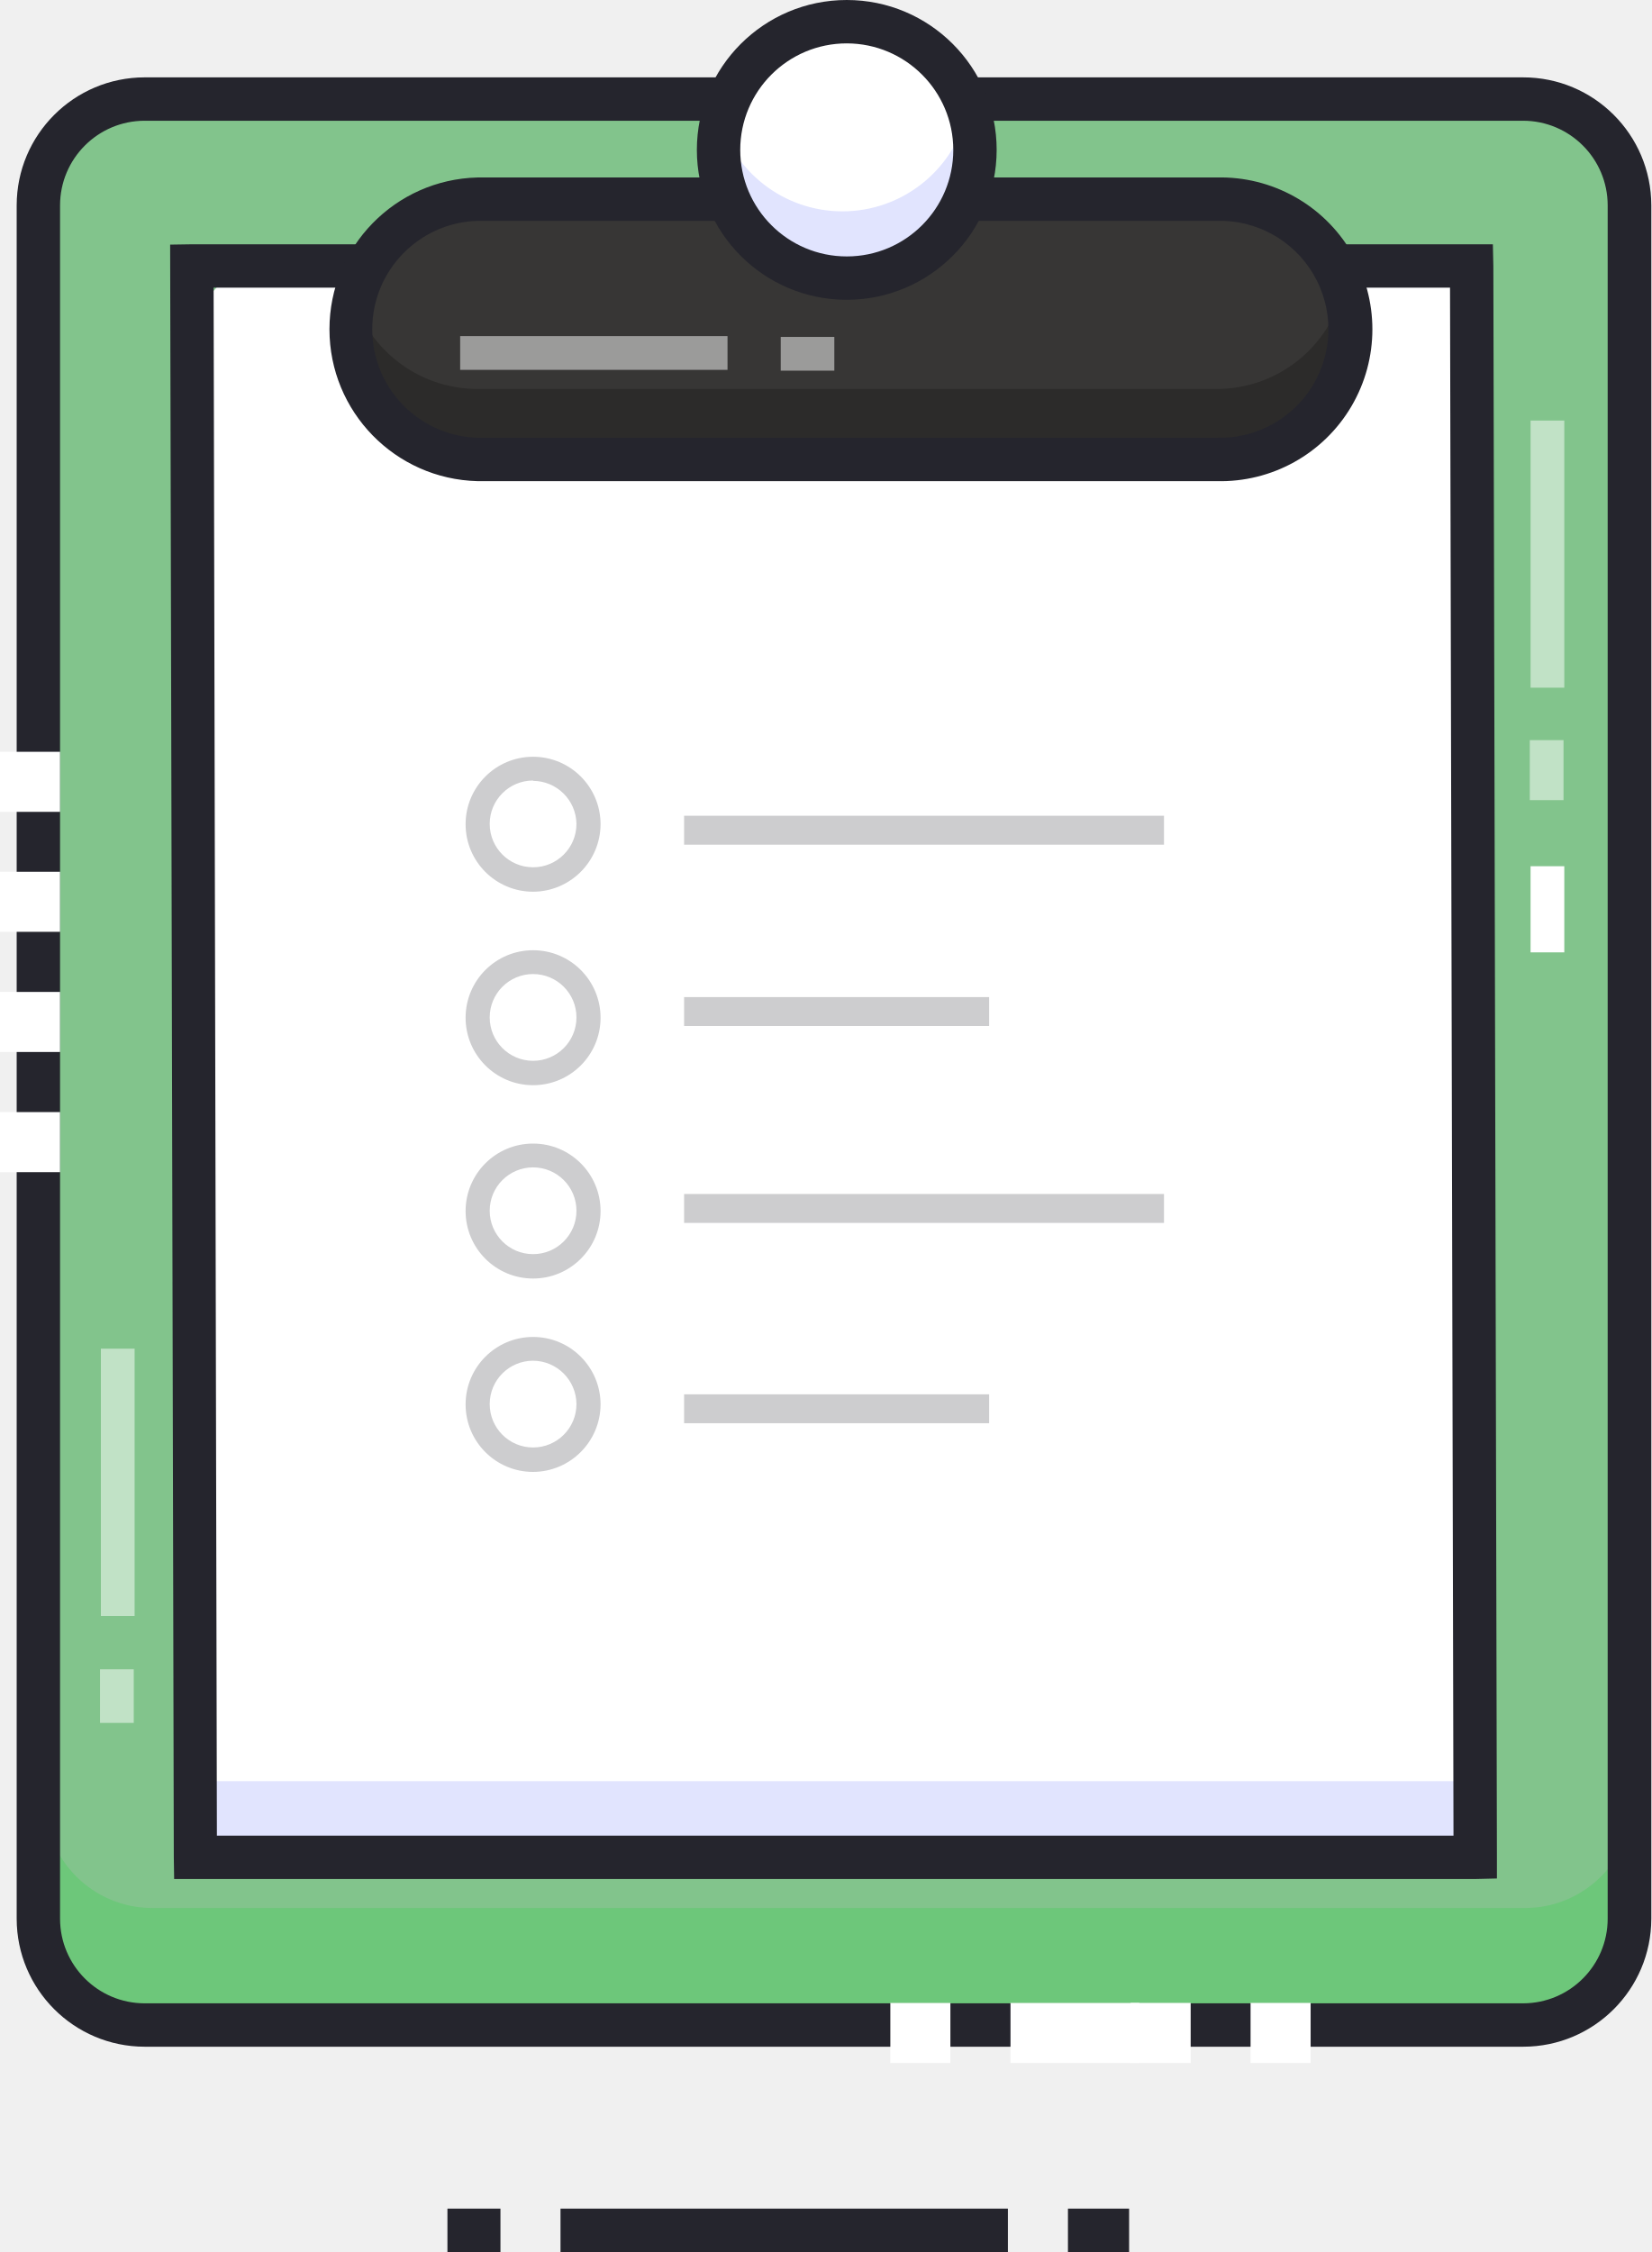
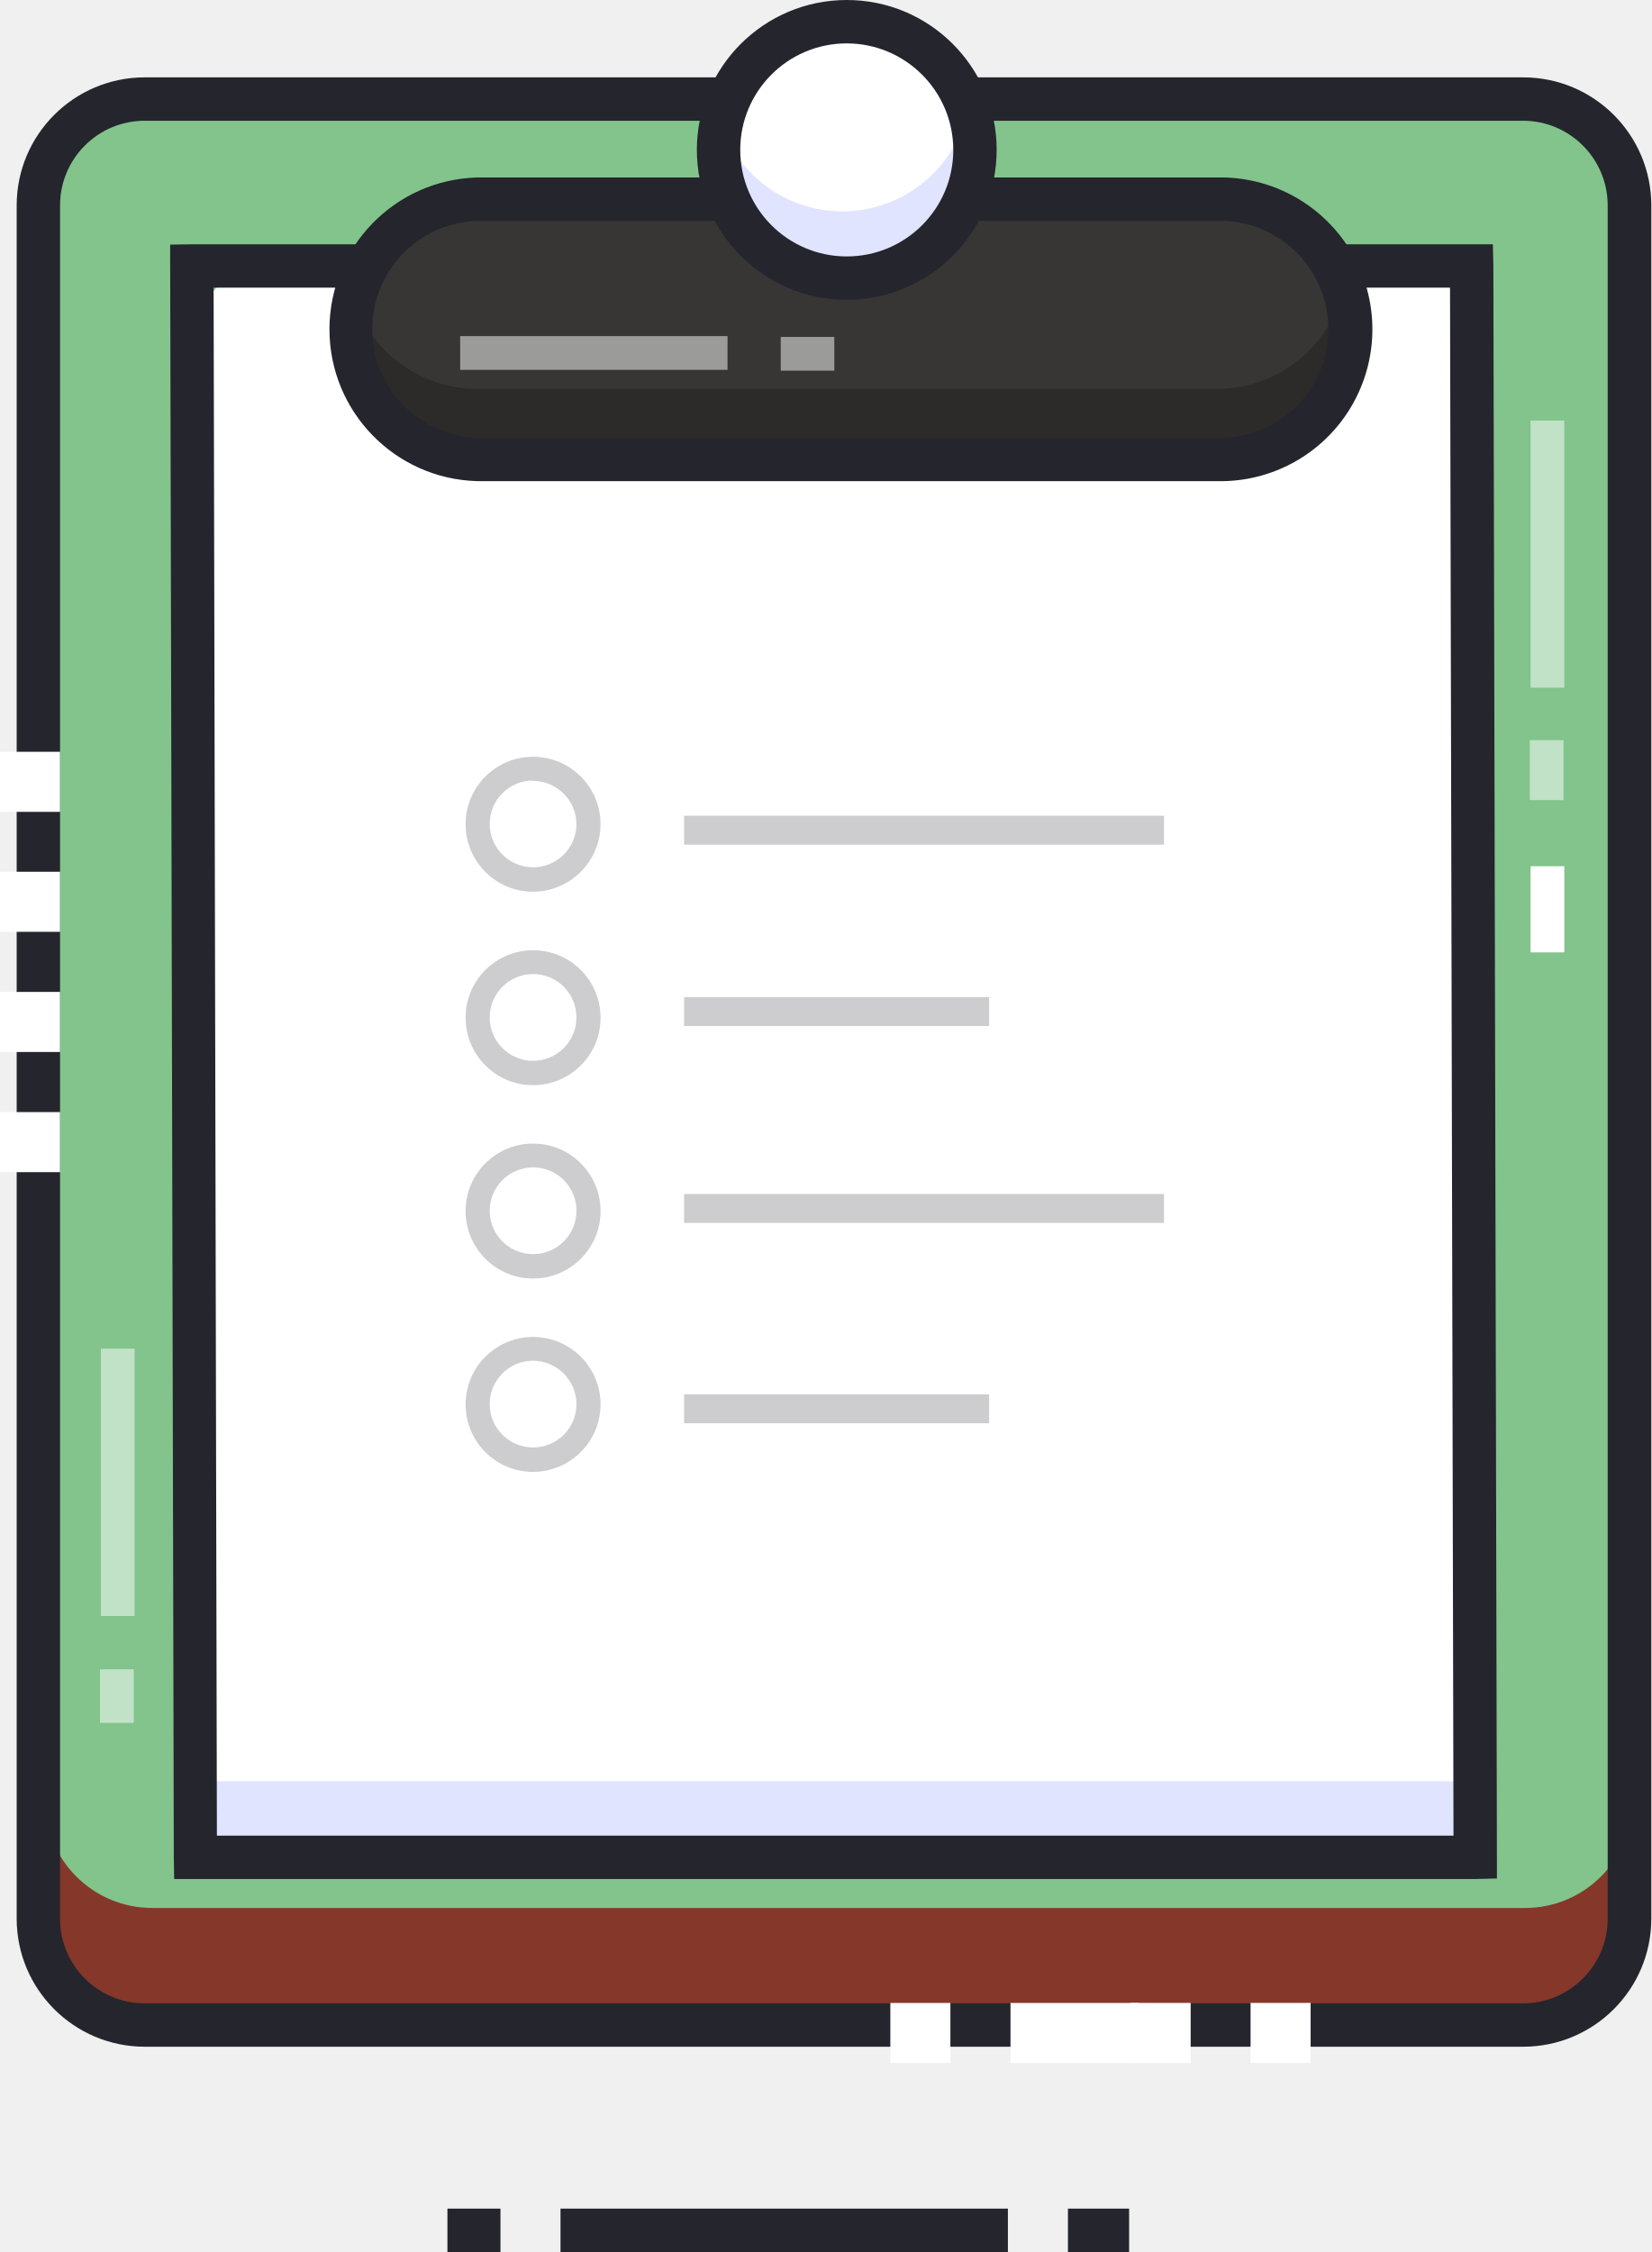
<svg xmlns="http://www.w3.org/2000/svg" viewBox="0 0 342.6 467.21">
  <defs>
-     <style>.cls-1{fill:#82c48c;}.cls-2{fill:#6dc77a;}.cls-3{fill:#25252d;}.cls-4,.cls-9{fill:#fff;}.cls-5{fill:#e1e4fe;}.cls-6{fill:#cdcdcf;}.cls-7{fill:#373635;}.cls-8{fill:#21201f;}.cls-8,.cls-9{opacity:0.5;}</style>
+     <style>.cls-1{fill:#82c48c;}.cls-2{fill:#85372A;}.cls-3{fill:#25252d;}.cls-4,.cls-9{fill:#fff;}.cls-5{fill:#e1e4fe;}.cls-6{fill:#cdcdcf;}.cls-7{fill:#373635;}.cls-8{fill:#21201f;}.cls-8,.cls-9{opacity:0.5;}</style>
  </defs>
  <g id="Layer_2" data-name="Layer 2">
    <g id="Layer_1-2" data-name="Layer 1">
      <rect class="cls-1" x="8.78" y="17.85" width="329.38" height="399.3" rx="22.29" />
      <path class="cls-2" d="M338.69,373.55v23.74a22.29,22.29,0,0,1-22.29,22.28H31.59A22.28,22.28,0,0,1,9.31,397.29V373.55a22.28,22.28,0,0,0,22.28,22.29H316.4A22.29,22.29,0,0,0,338.69,373.55Z" />
      <path class="cls-3" d="M316.05,424.62H30A26.58,26.58,0,0,1,3.46,398.07V42.6A26.58,26.58,0,0,1,30,16.05h286A26.58,26.58,0,0,1,342.6,42.6V398.07A26.58,26.58,0,0,1,316.05,424.62ZM30,25.05A17.57,17.57,0,0,0,12.46,42.6V398.07A17.57,17.57,0,0,0,30,415.62h286a17.57,17.57,0,0,0,17.55-17.55V42.6a17.57,17.57,0,0,0-17.55-17.55Z" />
      <path class="cls-4" d="M174.08,215.46a2.5,2.5,0,0,1-2.5-2.5V154.73a2.5,2.5,0,0,1,5,0V213A2.5,2.5,0,0,1,174.08,215.46Z" />
      <path class="cls-4" d="M174.08,243.72a2.5,2.5,0,0,1-2.5-2.5V229a2.5,2.5,0,0,1,5,0v12.23A2.5,2.5,0,0,1,174.08,243.72Z" />
      <path class="cls-4" d="M174.08,261.64a2.5,2.5,0,0,1-2.5-2.5v-3.57a2.5,2.5,0,0,1,5,0v3.57A2.5,2.5,0,0,1,174.08,261.64Z" />
      <path class="cls-4" d="M174.16,203.13a2.49,2.49,0,0,1-2.5-2.5V142.41a2.5,2.5,0,0,1,5,0v58.22A2.49,2.49,0,0,1,174.16,203.13Z" />
      <path class="cls-4" d="M174,222.56a2.5,2.5,0,0,1-2.5-2.5v-7.83a2.5,2.5,0,0,1,5,0v7.83A2.5,2.5,0,0,1,174,222.56Z" />
      <path class="cls-4" d="M289.57,376.07H59.25c-9.7,0-17.58-4.46-17.6-14.72L41,69.57A14.35,14.35,0,0,1,55.33,55.18H292.15A14.36,14.36,0,0,1,306.5,69.5l.67,287.91C307.19,367.71,299.31,376.07,289.57,376.07Z" />
      <polygon class="cls-5" points="304.49 381.66 42.67 382.6 41.92 369.53 307.44 369.53 304.49 381.66" />
      <path class="cls-3" d="M306,389.83H36.13l-.07-4.57L35.3,50.75l4.58-.07H309.73l.1,4.54.74,330v4.5Zm-261-9H301.56l-.72-321.15H44.32Z" />
      <rect class="cls-6" x="141.93" y="169.24" width="99.57" height="6" />
      <rect class="cls-6" x="141.93" y="206.86" width="63.29" height="6" />
      <rect class="cls-6" x="141.93" y="247.71" width="99.57" height="6" />
      <rect class="cls-6" x="141.93" y="289.27" width="63.29" height="6" />
      <rect class="cls-7" x="72.07" y="41.31" width="207.37" height="54" rx="27" />
      <path class="cls-8" d="M279.44,66.06a27,27,0,0,1-27,27H99.07A26.95,26.95,0,0,1,72.79,59.88,27,27,0,0,0,99.07,80.69H252.43a27,27,0,0,0,26.29-20.81A26.87,26.87,0,0,1,279.44,66.06Z" />
      <path class="cls-3" d="M252.43,99.82H99.07a31.51,31.51,0,0,1,0-63H252.43a31.51,31.51,0,1,1,0,63Zm-153.36-54a22.51,22.51,0,0,0,0,45H252.43a22.51,22.51,0,1,0,0-45Z" />
      <path class="cls-6" d="M110.6,185a14,14,0,1,1,14-14A14.06,14.06,0,0,1,110.6,185Zm0-23.07a9,9,0,1,0,9,9A9.06,9.06,0,0,0,110.6,162Z" />
      <path class="cls-6" d="M110.6,225.14a14,14,0,1,1,14-14A14,14,0,0,1,110.6,225.14Zm0-23.06a9,9,0,1,0,9,9A9,9,0,0,0,110.6,202.08Z" />
      <path class="cls-6" d="M110.6,265.25a14,14,0,1,1,14-14A14,14,0,0,1,110.6,265.25Zm0-23.06a9,9,0,1,0,9,9A9,9,0,0,0,110.6,242.19Z" />
      <path class="cls-6" d="M110.6,305.37a14,14,0,1,1,14-14A14.06,14.06,0,0,1,110.6,305.37Zm0-23.07a9,9,0,1,0,9,9A9.06,9.06,0,0,0,110.6,282.3Z" />
      <circle class="cls-4" cx="175.68" cy="31.1" r="26.6" />
      <path class="cls-5" d="M201.36,30.37A26.6,26.6,0,1,1,149,23.8a26.6,26.6,0,0,0,51.56,0A26.34,26.34,0,0,1,201.36,30.37Z" />
      <path class="cls-3" d="M175.68,62.2a31.1,31.1,0,1,1,31.1-31.1A31.13,31.13,0,0,1,175.68,62.2Zm0-53.2a22.1,22.1,0,1,0,22.1,22.1A22.13,22.13,0,0,0,175.68,9Z" />
      <rect class="cls-9" x="317.55" y="87.25" width="7" height="55.42" />
      <rect class="cls-9" x="317.39" y="153.55" width="7" height="12.45" />
      <rect class="cls-4" x="317.55" y="179.71" width="7" height="17.87" />
      <rect class="cls-3" x="116.29" y="458.21" width="92.82" height="9" />
      <rect class="cls-3" x="92.83" y="458.21" width="11" height="9" />
      <rect class="cls-3" x="221.57" y="458.21" width="12.69" height="9" />
      <rect class="cls-4" y="155.97" width="12.46" height="12.46" />
      <rect class="cls-4" y="180.86" width="12.46" height="12.46" />
      <rect class="cls-4" y="205.79" width="12.46" height="12.46" />
      <rect class="cls-4" y="230.72" width="12.46" height="12.46" />
      <rect class="cls-4" x="259.46" y="415.54" width="12.46" height="12.46" transform="translate(687.46 156.07) rotate(90)" />
      <rect class="cls-4" x="234.57" y="415.54" width="12.46" height="12.46" transform="translate(662.57 180.96) rotate(90)" />
      <rect class="cls-4" x="216.77" y="408.41" width="12.46" height="26.71" transform="translate(644.77 198.77) rotate(90)" />
      <rect class="cls-4" x="184.72" y="415.54" width="12.46" height="12.46" transform="translate(612.72 230.82) rotate(90)" />
      <rect class="cls-9" x="20.93" y="279.8" width="7" height="55.47" />
      <rect class="cls-9" x="20.75" y="346.32" width="7" height="11.12" />
      <rect class="cls-9" x="95.47" y="69.73" width="55.47" height="7" />
      <rect class="cls-9" x="161.98" y="69.9" width="11.12" height="7" />
    </g>
  </g>
</svg>
